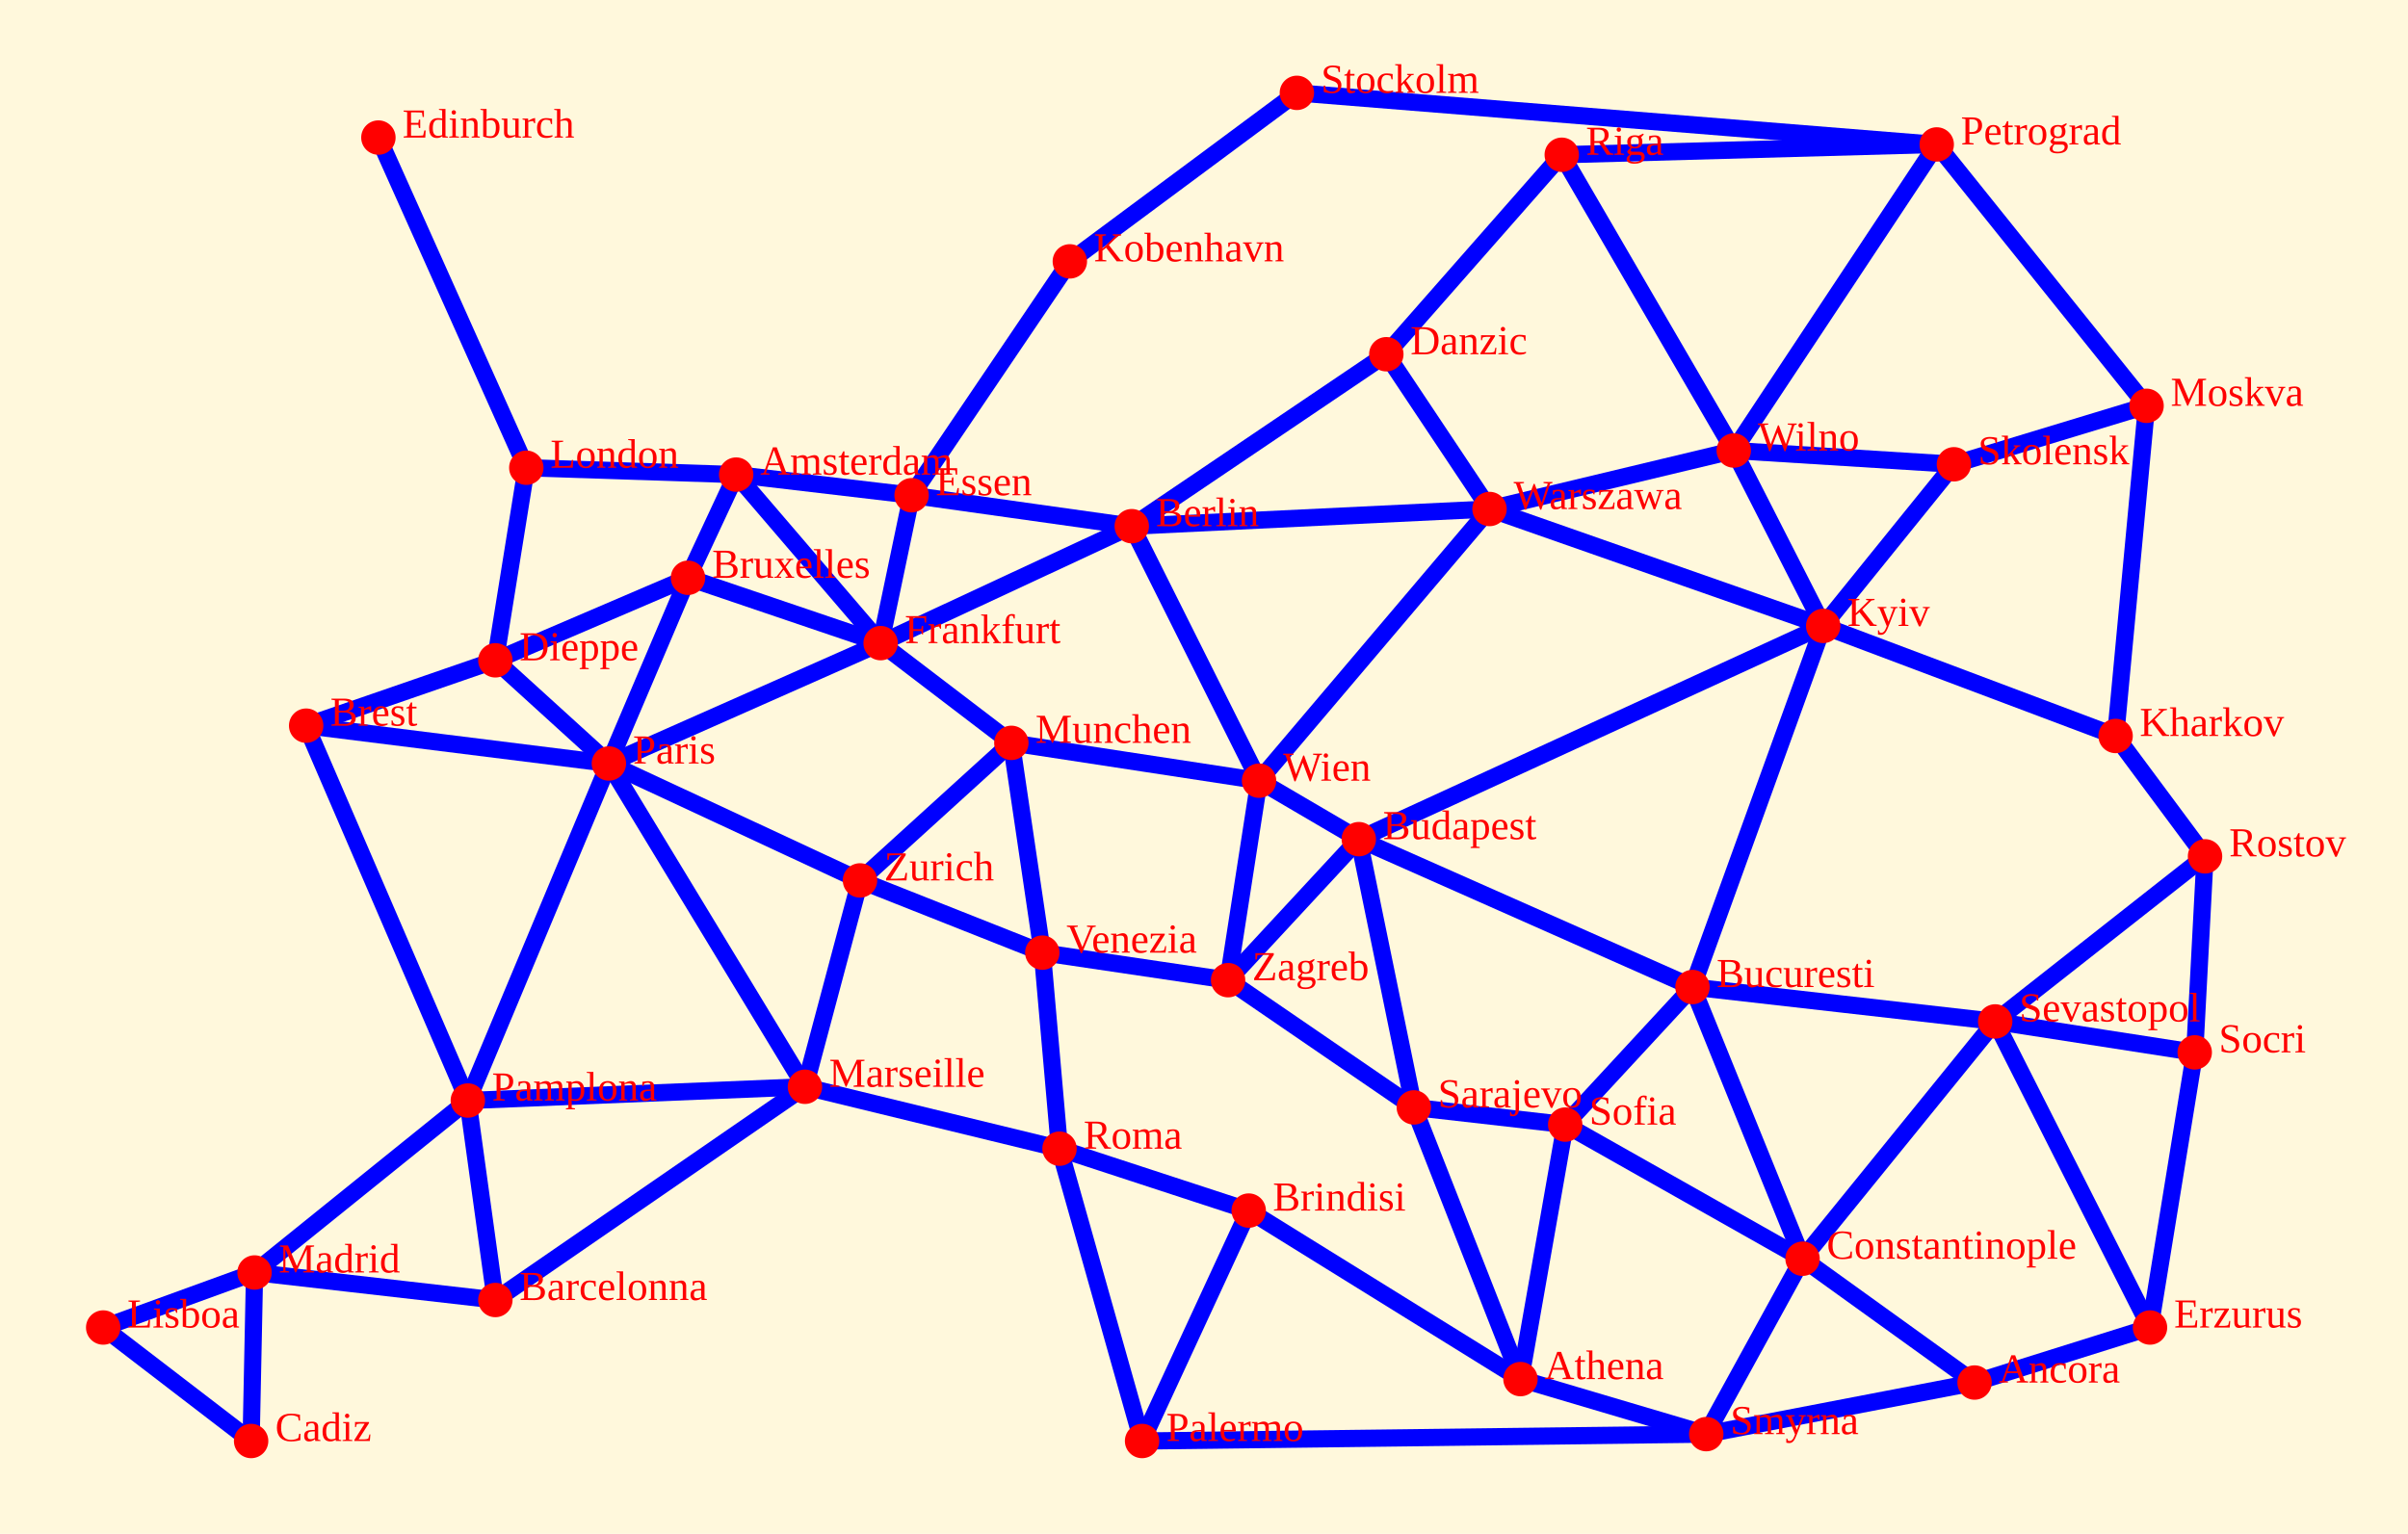
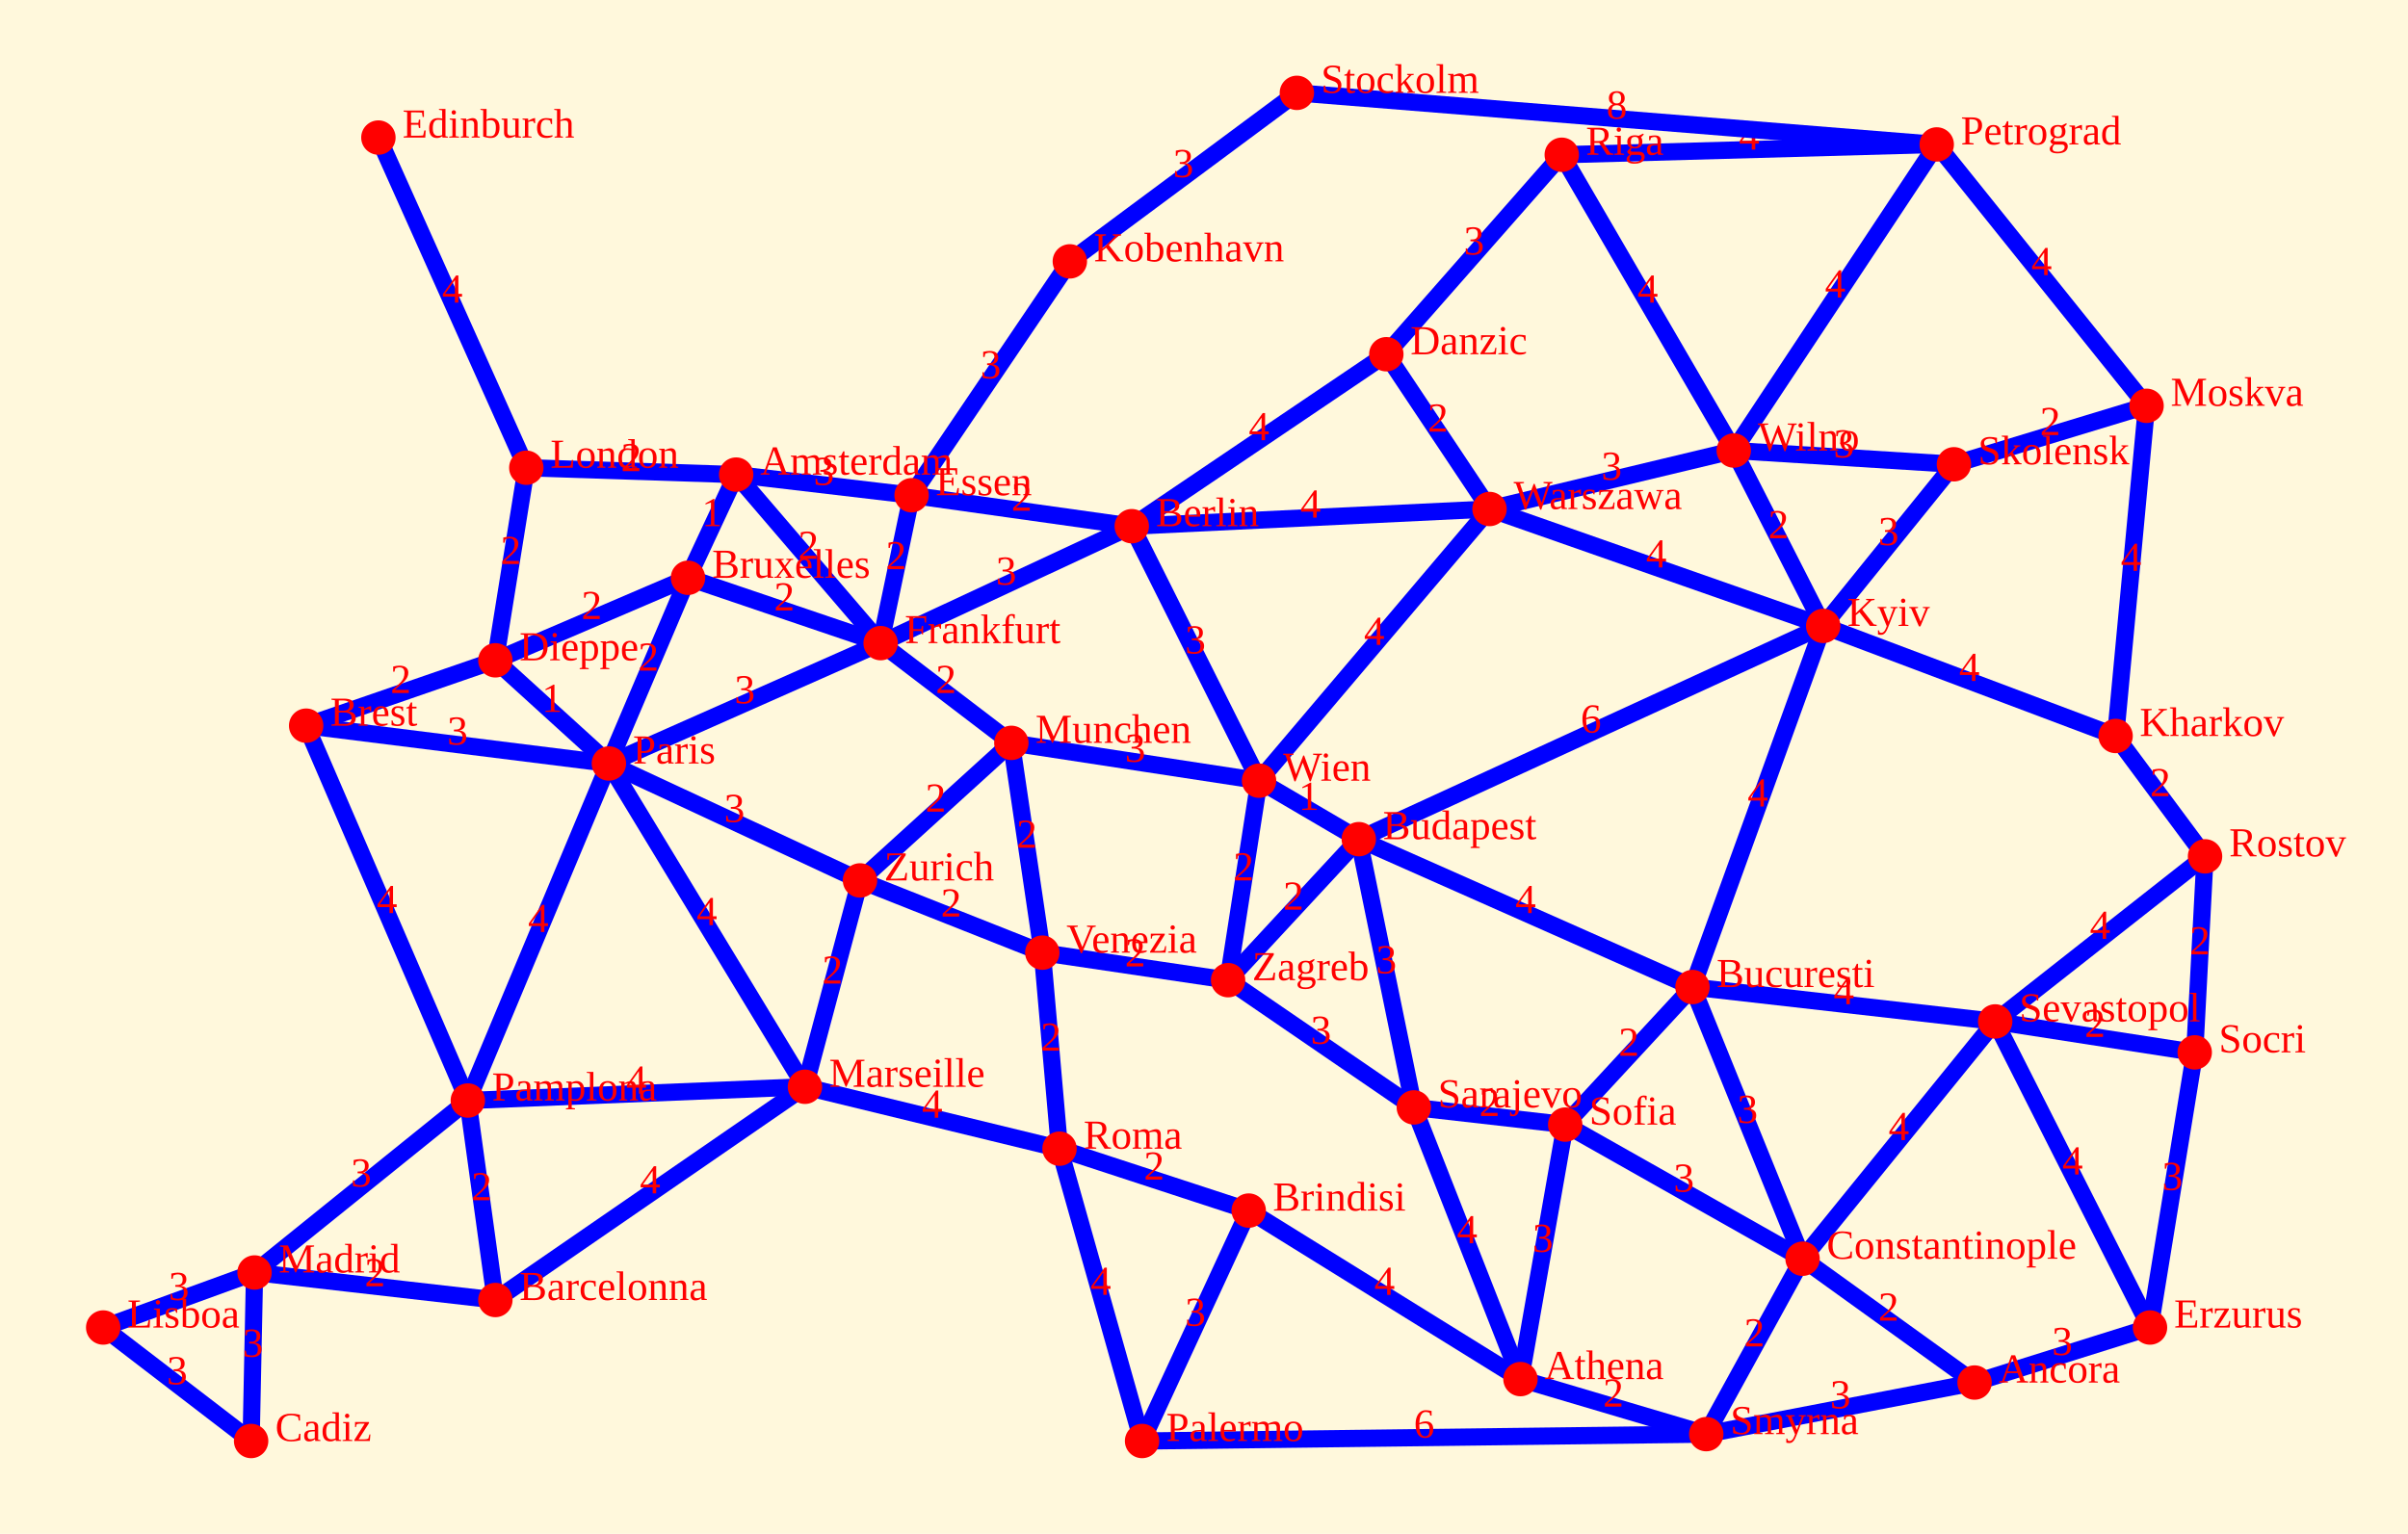
<svg xmlns="http://www.w3.org/2000/svg" width="700px" height="446px" version="1.1">
  <rect x="0" width="700" height="446" fill="cornsilk" rx="0" />
  <line x1="110" y1="40" x2="153" y2="136" stroke="blue" stroke-width="5">
</line>
+   <text text-anchor="middle" x="131.5" y="88" fill="red">4</text>
  <line x1="214" y1="138" x2="153" y2="136" stroke="blue" stroke-width="5">
</line>
+   <text text-anchor="middle" x="183.5" y="137" fill="red">2</text>
  <line x1="144" y1="192" x2="153" y2="136" stroke="blue" stroke-width="5">
</line>
+   <text text-anchor="middle" x="148.5" y="164" fill="red">2</text>
  <line x1="144" y1="192" x2="89" y2="211" stroke="blue" stroke-width="5">
</line>
+   <text text-anchor="middle" x="116.5" y="201.5" fill="red">2</text>
  <line x1="144" y1="192" x2="177" y2="222" stroke="blue" stroke-width="5">
</line>
+   <text text-anchor="middle" x="160.5" y="207" fill="red">1</text>
  <line x1="144" y1="192" x2="200" y2="168" stroke="blue" stroke-width="5">
</line>
+   <text text-anchor="middle" x="172" y="180" fill="red">2</text>
  <line x1="214" y1="138" x2="200" y2="168" stroke="blue" stroke-width="5">
</line>
+   <text text-anchor="middle" x="207" y="153" fill="red">1</text>
  <line x1="214" y1="138" x2="265" y2="144" stroke="blue" stroke-width="5">
</line>
+   <text text-anchor="middle" x="239.5" y="141" fill="red">3</text>
  <line x1="89" y1="211" x2="177" y2="222" stroke="blue" stroke-width="5">
</line>
+   <text text-anchor="middle" x="133" y="216.5" fill="red">3</text>
  <line x1="200" y1="168" x2="177" y2="222" stroke="blue" stroke-width="5">
</line>
+   <text text-anchor="middle" x="188.5" y="195" fill="red">2</text>
  <line x1="256" y1="187" x2="177" y2="222" stroke="blue" stroke-width="5">
</line>
+   <text text-anchor="middle" x="216.5" y="204.5" fill="red">3</text>
  <line x1="256" y1="187" x2="200" y2="168" stroke="blue" stroke-width="5">
</line>
+   <text text-anchor="middle" x="228" y="177.5" fill="red">2</text>
  <line x1="256" y1="187" x2="214" y2="138" stroke="blue" stroke-width="5">
</line>
+   <text text-anchor="middle" x="235" y="162.5" fill="red">2</text>
  <line x1="256" y1="187" x2="265" y2="144" stroke="blue" stroke-width="5">
</line>
+   <text text-anchor="middle" x="260.5" y="165.5" fill="red">2</text>
  <line x1="256" y1="187" x2="329" y2="153" stroke="blue" stroke-width="5">
</line>
+   <text text-anchor="middle" x="292.5" y="170" fill="red">3</text>
  <line x1="256" y1="187" x2="294" y2="216" stroke="blue" stroke-width="5">
</line>
+   <text text-anchor="middle" x="275" y="201.5" fill="red">2</text>
  <line x1="250" y1="256" x2="294" y2="216" stroke="blue" stroke-width="5">
</line>
+   <text text-anchor="middle" x="272" y="236" fill="red">2</text>
  <line x1="366" y1="227" x2="294" y2="216" stroke="blue" stroke-width="5">
</line>
+   <text text-anchor="middle" x="330" y="221.5" fill="red">3</text>
  <line x1="303" y1="277" x2="294" y2="216" stroke="blue" stroke-width="5">
</line>
+   <text text-anchor="middle" x="298.5" y="246.5" fill="red">2</text>
  <line x1="303" y1="277" x2="357" y2="285" stroke="blue" stroke-width="5">
</line>
+   <text text-anchor="middle" x="330" y="281" fill="red">2</text>
  <line x1="303" y1="277" x2="308" y2="334" stroke="blue" stroke-width="5">
</line>
+   <text text-anchor="middle" x="305.5" y="305.5" fill="red">2</text>
  <line x1="303" y1="277" x2="250" y2="256" stroke="blue" stroke-width="5">
</line>
+   <text text-anchor="middle" x="276.5" y="266.5" fill="red">2</text>
  <line x1="177" y1="222" x2="250" y2="256" stroke="blue" stroke-width="5">
</line>
+   <text text-anchor="middle" x="213.5" y="239" fill="red">3</text>
  <line x1="234" y1="316" x2="250" y2="256" stroke="blue" stroke-width="5">
</line>
+   <text text-anchor="middle" x="242" y="286" fill="red">2</text>
  <line x1="234" y1="316" x2="177" y2="222" stroke="blue" stroke-width="5">
</line>
+   <text text-anchor="middle" x="205.5" y="269" fill="red">4</text>
  <line x1="136" y1="320" x2="177" y2="222" stroke="blue" stroke-width="5">
</line>
+   <text text-anchor="middle" x="156.5" y="271" fill="red">4</text>
  <line x1="136" y1="320" x2="89" y2="211" stroke="blue" stroke-width="5">
</line>
+   <text text-anchor="middle" x="112.5" y="265.5" fill="red">4</text>
  <line x1="136" y1="320" x2="74" y2="370" stroke="blue" stroke-width="5">
</line>
+   <text text-anchor="middle" x="105" y="345" fill="red">3</text>
  <line x1="136" y1="320" x2="234" y2="316" stroke="blue" stroke-width="5">
</line>
+   <text text-anchor="middle" x="185" y="318" fill="red">4</text>
  <line x1="136" y1="320" x2="144" y2="378" stroke="blue" stroke-width="5">
</line>
+   <text text-anchor="middle" x="140" y="349" fill="red">2</text>
  <line x1="74" y1="370" x2="144" y2="378" stroke="blue" stroke-width="5">
</line>
+   <text text-anchor="middle" x="109" y="374" fill="red">2</text>
  <line x1="74" y1="370" x2="30" y2="386" stroke="blue" stroke-width="5">
</line>
+   <text text-anchor="middle" x="52" y="378" fill="red">3</text>
  <line x1="74" y1="370" x2="73" y2="419" stroke="blue" stroke-width="5">
</line>
+   <text text-anchor="middle" x="73.5" y="394.5" fill="red">3</text>
  <line x1="30" y1="386" x2="73" y2="419" stroke="blue" stroke-width="5">
</line>
+   <text text-anchor="middle" x="51.5" y="402.5" fill="red">3</text>
  <line x1="144" y1="378" x2="234" y2="316" stroke="blue" stroke-width="5">
</line>
+   <text text-anchor="middle" x="189" y="347" fill="red">4</text>
  <line x1="308" y1="334" x2="234" y2="316" stroke="blue" stroke-width="5">
</line>
+   <text text-anchor="middle" x="271" y="325" fill="red">4</text>
  <line x1="308" y1="334" x2="332" y2="419" stroke="blue" stroke-width="5">
</line>
+   <text text-anchor="middle" x="320" y="376.5" fill="red">4</text>
  <line x1="308" y1="334" x2="363" y2="352" stroke="blue" stroke-width="5">
</line>
+   <text text-anchor="middle" x="335.5" y="343" fill="red">2</text>
  <line x1="332" y1="419" x2="363" y2="352" stroke="blue" stroke-width="5">
</line>
+   <text text-anchor="middle" x="347.5" y="385.5" fill="red">3</text>
  <line x1="442" y1="401" x2="363" y2="352" stroke="blue" stroke-width="5">
</line>
+   <text text-anchor="middle" x="402.5" y="376.5" fill="red">4</text>
  <line x1="442" y1="401" x2="496" y2="417" stroke="blue" stroke-width="5">
</line>
+   <text text-anchor="middle" x="469" y="409" fill="red">2</text>
  <line x1="332" y1="419" x2="496" y2="417" stroke="blue" stroke-width="5">
</line>
+   <text text-anchor="middle" x="414" y="418" fill="red">6</text>
  <line x1="442" y1="401" x2="411" y2="322" stroke="blue" stroke-width="5">
</line>
+   <text text-anchor="middle" x="426.5" y="361.5" fill="red">4</text>
  <line x1="442" y1="401" x2="455" y2="327" stroke="blue" stroke-width="5">
</line>
+   <text text-anchor="middle" x="448.5" y="364" fill="red">3</text>
  <line x1="524" y1="366" x2="455" y2="327" stroke="blue" stroke-width="5">
</line>
+   <text text-anchor="middle" x="489.5" y="346.5" fill="red">3</text>
  <line x1="524" y1="366" x2="496" y2="417" stroke="blue" stroke-width="5">
</line>
+   <text text-anchor="middle" x="510" y="391.5" fill="red">2</text>
  <line x1="524" y1="366" x2="574" y2="402" stroke="blue" stroke-width="5">
</line>
+   <text text-anchor="middle" x="549" y="384" fill="red">2</text>
  <line x1="524" y1="366" x2="580" y2="297" stroke="blue" stroke-width="5">
</line>
+   <text text-anchor="middle" x="552" y="331.5" fill="red">4</text>
  <line x1="524" y1="366" x2="492" y2="287" stroke="blue" stroke-width="5">
</line>
+   <text text-anchor="middle" x="508" y="326.5" fill="red">3</text>
  <line x1="455" y1="327" x2="492" y2="287" stroke="blue" stroke-width="5">
</line>
+   <text text-anchor="middle" x="473.5" y="307" fill="red">2</text>
  <line x1="580" y1="297" x2="492" y2="287" stroke="blue" stroke-width="5">
</line>
+   <text text-anchor="middle" x="536" y="292" fill="red">4</text>
  <line x1="580" y1="297" x2="625" y2="386" stroke="blue" stroke-width="5">
</line>
+   <text text-anchor="middle" x="602.5" y="341.5" fill="red">4</text>
  <line x1="638" y1="306" x2="625" y2="386" stroke="blue" stroke-width="5">
</line>
+   <text text-anchor="middle" x="631.5" y="346" fill="red">3</text>
  <line x1="574" y1="402" x2="625" y2="386" stroke="blue" stroke-width="5">
</line>
+   <text text-anchor="middle" x="599.5" y="394" fill="red">3</text>
  <line x1="574" y1="402" x2="496" y2="417" stroke="blue" stroke-width="5">
</line>
+   <text text-anchor="middle" x="535" y="409.5" fill="red">3</text>
  <line x1="638" y1="306" x2="580" y2="297" stroke="blue" stroke-width="5">
</line>
+   <text text-anchor="middle" x="609" y="301.5" fill="red">2</text>
  <line x1="638" y1="306" x2="641" y2="249" stroke="blue" stroke-width="5">
</line>
+   <text text-anchor="middle" x="639.5" y="277.5" fill="red">2</text>
  <line x1="580" y1="297" x2="641" y2="249" stroke="blue" stroke-width="5">
</line>
+   <text text-anchor="middle" x="610.5" y="273" fill="red">4</text>
  <line x1="615" y1="214" x2="641" y2="249" stroke="blue" stroke-width="5">
</line>
+   <text text-anchor="middle" x="628" y="231.5" fill="red">2</text>
  <line x1="615" y1="214" x2="530" y2="182" stroke="blue" stroke-width="5">
</line>
+   <text text-anchor="middle" x="572.5" y="198" fill="red">4</text>
  <line x1="615" y1="214" x2="624" y2="118" stroke="blue" stroke-width="5">
</line>
+   <text text-anchor="middle" x="619.5" y="166" fill="red">4</text>
  <line x1="563" y1="42" x2="624" y2="118" stroke="blue" stroke-width="5">
</line>
+   <text text-anchor="middle" x="593.5" y="80" fill="red">4</text>
  <line x1="568" y1="135" x2="624" y2="118" stroke="blue" stroke-width="5">
</line>
+   <text text-anchor="middle" x="596" y="126.5" fill="red">2</text>
  <line x1="568" y1="135" x2="530" y2="182" stroke="blue" stroke-width="5">
</line>
+   <text text-anchor="middle" x="549" y="158.5" fill="red">3</text>
  <line x1="568" y1="135" x2="504" y2="131" stroke="blue" stroke-width="5">
</line>
+   <text text-anchor="middle" x="536" y="133" fill="red">3</text>
  <line x1="563" y1="42" x2="504" y2="131" stroke="blue" stroke-width="5">
</line>
+   <text text-anchor="middle" x="533.5" y="86.5" fill="red">4</text>
  <line x1="530" y1="182" x2="504" y2="131" stroke="blue" stroke-width="5">
</line>
+   <text text-anchor="middle" x="517" y="156.5" fill="red">2</text>
  <line x1="433" y1="148" x2="504" y2="131" stroke="blue" stroke-width="5">
</line>
+   <text text-anchor="middle" x="468.5" y="139.5" fill="red">3</text>
  <line x1="454" y1="45" x2="504" y2="131" stroke="blue" stroke-width="5">
</line>
+   <text text-anchor="middle" x="479" y="88" fill="red">4</text>
  <line x1="454" y1="45" x2="563" y2="42" stroke="blue" stroke-width="5">
</line>
+   <text text-anchor="middle" x="508.5" y="43.5" fill="red">4</text>
  <line x1="377" y1="27" x2="563" y2="42" stroke="blue" stroke-width="5">
</line>
+   <text text-anchor="middle" x="470" y="34.5" fill="red">8</text>
  <line x1="377" y1="27" x2="311" y2="76" stroke="blue" stroke-width="5">
</line>
+   <text text-anchor="middle" x="344" y="51.5" fill="red">3</text>
  <line x1="265" y1="144" x2="311" y2="76" stroke="blue" stroke-width="5">
</line>
+   <text text-anchor="middle" x="288" y="110" fill="red">3</text>
  <line x1="265" y1="144" x2="329" y2="153" stroke="blue" stroke-width="5">
</line>
+   <text text-anchor="middle" x="297" y="148.5" fill="red">2</text>
  <line x1="403" y1="103" x2="329" y2="153" stroke="blue" stroke-width="5">
</line>
+   <text text-anchor="middle" x="366" y="128" fill="red">4</text>
  <line x1="433" y1="148" x2="329" y2="153" stroke="blue" stroke-width="5">
</line>
+   <text text-anchor="middle" x="381" y="150.5" fill="red">4</text>
  <line x1="366" y1="227" x2="329" y2="153" stroke="blue" stroke-width="5">
</line>
+   <text text-anchor="middle" x="347.5" y="190" fill="red">3</text>
  <line x1="433" y1="148" x2="366" y2="227" stroke="blue" stroke-width="5">
</line>
+   <text text-anchor="middle" x="399.5" y="187.5" fill="red">4</text>
  <line x1="433" y1="148" x2="403" y2="103" stroke="blue" stroke-width="5">
</line>
+   <text text-anchor="middle" x="418" y="125.5" fill="red">2</text>
  <line x1="454" y1="45" x2="403" y2="103" stroke="blue" stroke-width="5">
</line>
+   <text text-anchor="middle" x="428.5" y="74" fill="red">3</text>
  <line x1="433" y1="148" x2="530" y2="182" stroke="blue" stroke-width="5">
</line>
+   <text text-anchor="middle" x="481.5" y="165" fill="red">4</text>
  <line x1="492" y1="287" x2="530" y2="182" stroke="blue" stroke-width="5">
</line>
+   <text text-anchor="middle" x="511" y="234.5" fill="red">4</text>
  <line x1="395" y1="244" x2="530" y2="182" stroke="blue" stroke-width="5">
</line>
+   <text text-anchor="middle" x="462.5" y="213" fill="red">6</text>
  <line x1="395" y1="244" x2="492" y2="287" stroke="blue" stroke-width="5">
</line>
+   <text text-anchor="middle" x="443.5" y="265.5" fill="red">4</text>
  <line x1="411" y1="322" x2="395" y2="244" stroke="blue" stroke-width="5">
</line>
+   <text text-anchor="middle" x="403" y="283" fill="red">3</text>
  <line x1="411" y1="322" x2="455" y2="327" stroke="blue" stroke-width="5">
</line>
+   <text text-anchor="middle" x="433" y="324.5" fill="red">2</text>
  <line x1="411" y1="322" x2="357" y2="285" stroke="blue" stroke-width="5">
</line>
+   <text text-anchor="middle" x="384" y="303.5" fill="red">3</text>
  <line x1="395" y1="244" x2="357" y2="285" stroke="blue" stroke-width="5">
</line>
+   <text text-anchor="middle" x="376" y="264.5" fill="red">2</text>
  <line x1="366" y1="227" x2="357" y2="285" stroke="blue" stroke-width="5">
</line>
+   <text text-anchor="middle" x="361.5" y="256" fill="red">2</text>
  <line x1="366" y1="227" x2="395" y2="244" stroke="blue" stroke-width="5">
</line>
+   <text text-anchor="middle" x="380.5" y="235.5" fill="red">1</text>
  <circle cx="110" cy="40" r="5" fill="red" />
  <text x="117" y="40" fill="red">Edinburch</text>
  <circle cx="153" cy="136" r="5" fill="red" />
  <text x="160" y="136" fill="red">London</text>
  <circle cx="214" cy="138" r="5" fill="red" />
  <text x="221" y="138" fill="red">Amsterdam</text>
  <circle cx="144" cy="192" r="5" fill="red" />
  <text x="151" y="192" fill="red">Dieppe</text>
  <circle cx="89" cy="211" r="5" fill="red" />
  <text x="96" y="211" fill="red">Brest</text>
  <circle cx="177" cy="222" r="5" fill="red" />
  <text x="184" y="222" fill="red">Paris</text>
  <circle cx="200" cy="168" r="5" fill="red" />
  <text x="207" y="168" fill="red">Bruxelles</text>
  <circle cx="265" cy="144" r="5" fill="red" />
  <text x="272" y="144" fill="red">Essen</text>
  <circle cx="256" cy="187" r="5" fill="red" />
  <text x="263" y="187" fill="red">Frankfurt</text>
  <circle cx="329" cy="153" r="5" fill="red" />
  <text x="336" y="153" fill="red">Berlin</text>
  <circle cx="294" cy="216" r="5" fill="red" />
  <text x="301" y="216" fill="red">Munchen</text>
  <circle cx="250" cy="256" r="5" fill="red" />
  <text x="257" y="256" fill="red">Zurich</text>
  <circle cx="366" cy="227" r="5" fill="red" />
  <text x="373" y="227" fill="red">Wien</text>
  <circle cx="303" cy="277" r="5" fill="red" />
  <text x="310" y="277" fill="red">Venezia</text>
  <circle cx="357" cy="285" r="5" fill="red" />
  <text x="364" y="285" fill="red">Zagreb</text>
  <circle cx="308" cy="334" r="5" fill="red" />
  <text x="315" y="334" fill="red">Roma</text>
  <circle cx="234" cy="316" r="5" fill="red" />
  <text x="241" y="316" fill="red">Marseille</text>
  <circle cx="136" cy="320" r="5" fill="red" />
  <text x="143" y="320" fill="red">Pamplona</text>
  <circle cx="74" cy="370" r="5" fill="red" />
  <text x="81" y="370" fill="red">Madrid</text>
  <circle cx="144" cy="378" r="5" fill="red" />
  <text x="151" y="378" fill="red">Barcelonna</text>
  <circle cx="30" cy="386" r="5" fill="red" />
  <text x="37" y="386" fill="red">Lisboa</text>
  <circle cx="73" cy="419" r="5" fill="red" />
  <text x="80" y="419" fill="red">Cadiz</text>
  <circle cx="332" cy="419" r="5" fill="red" />
  <text x="339" y="419" fill="red">Palermo</text>
  <circle cx="363" cy="352" r="5" fill="red" />
  <text x="370" y="352" fill="red">Brindisi</text>
  <circle cx="442" cy="401" r="5" fill="red" />
  <text x="449" y="401" fill="red">Athena</text>
  <circle cx="496" cy="417" r="5" fill="red" />
  <text x="503" y="417" fill="red">Smyrna</text>
  <circle cx="411" cy="322" r="5" fill="red" />
  <text x="418" y="322" fill="red">Sarajevo</text>
  <circle cx="455" cy="327" r="5" fill="red" />
  <text x="462" y="327" fill="red">Sofia</text>
  <circle cx="524" cy="366" r="5" fill="red" />
  <text x="531" y="366" fill="red">Constantinople</text>
  <circle cx="574" cy="402" r="5" fill="red" />
  <text x="581" y="402" fill="red">Ancora</text>
  <circle cx="580" cy="297" r="5" fill="red" />
  <text x="587" y="297" fill="red">Sevastopol</text>
  <circle cx="492" cy="287" r="5" fill="red" />
  <text x="499" y="287" fill="red">Bucuresti</text>
  <circle cx="625" cy="386" r="5" fill="red" />
  <text x="632" y="386" fill="red">Erzurus</text>
  <circle cx="638" cy="306" r="5" fill="red" />
  <text x="645" y="306" fill="red">Socri</text>
  <circle cx="641" cy="249" r="5" fill="red" />
  <text x="648" y="249" fill="red">Rostov</text>
  <circle cx="615" cy="214" r="5" fill="red" />
  <text x="622" y="214" fill="red">Kharkov</text>
  <circle cx="530" cy="182" r="5" fill="red" />
  <text x="537" y="182" fill="red">Kyiv</text>
  <circle cx="624" cy="118" r="5" fill="red" />
  <text x="631" y="118" fill="red">Moskva</text>
  <circle cx="563" cy="42" r="5" fill="red" />
  <text x="570" y="42" fill="red">Petrograd</text>
  <circle cx="568" cy="135" r="5" fill="red" />
  <text x="575" y="135" fill="red">Skolensk</text>
  <circle cx="504" cy="131" r="5" fill="red" />
  <text x="511" y="131" fill="red">Wilno</text>
  <circle cx="433" cy="148" r="5" fill="red" />
  <text x="440" y="148" fill="red">Warszawa</text>
  <circle cx="454" cy="45" r="5" fill="red" />
  <text x="461" y="45" fill="red">Riga</text>
  <circle cx="377" cy="27" r="5" fill="red" />
  <text x="384" y="27" fill="red">Stockolm</text>
  <circle cx="311" cy="76" r="5" fill="red" />
  <text x="318" y="76" fill="red">Kobenhavn</text>
  <circle cx="403" cy="103" r="5" fill="red" />
  <text x="410" y="103" fill="red">Danzic</text>
  <circle cx="395" cy="244" r="5" fill="red" />
  <text x="402" y="244" fill="red">Budapest</text>
</svg>
